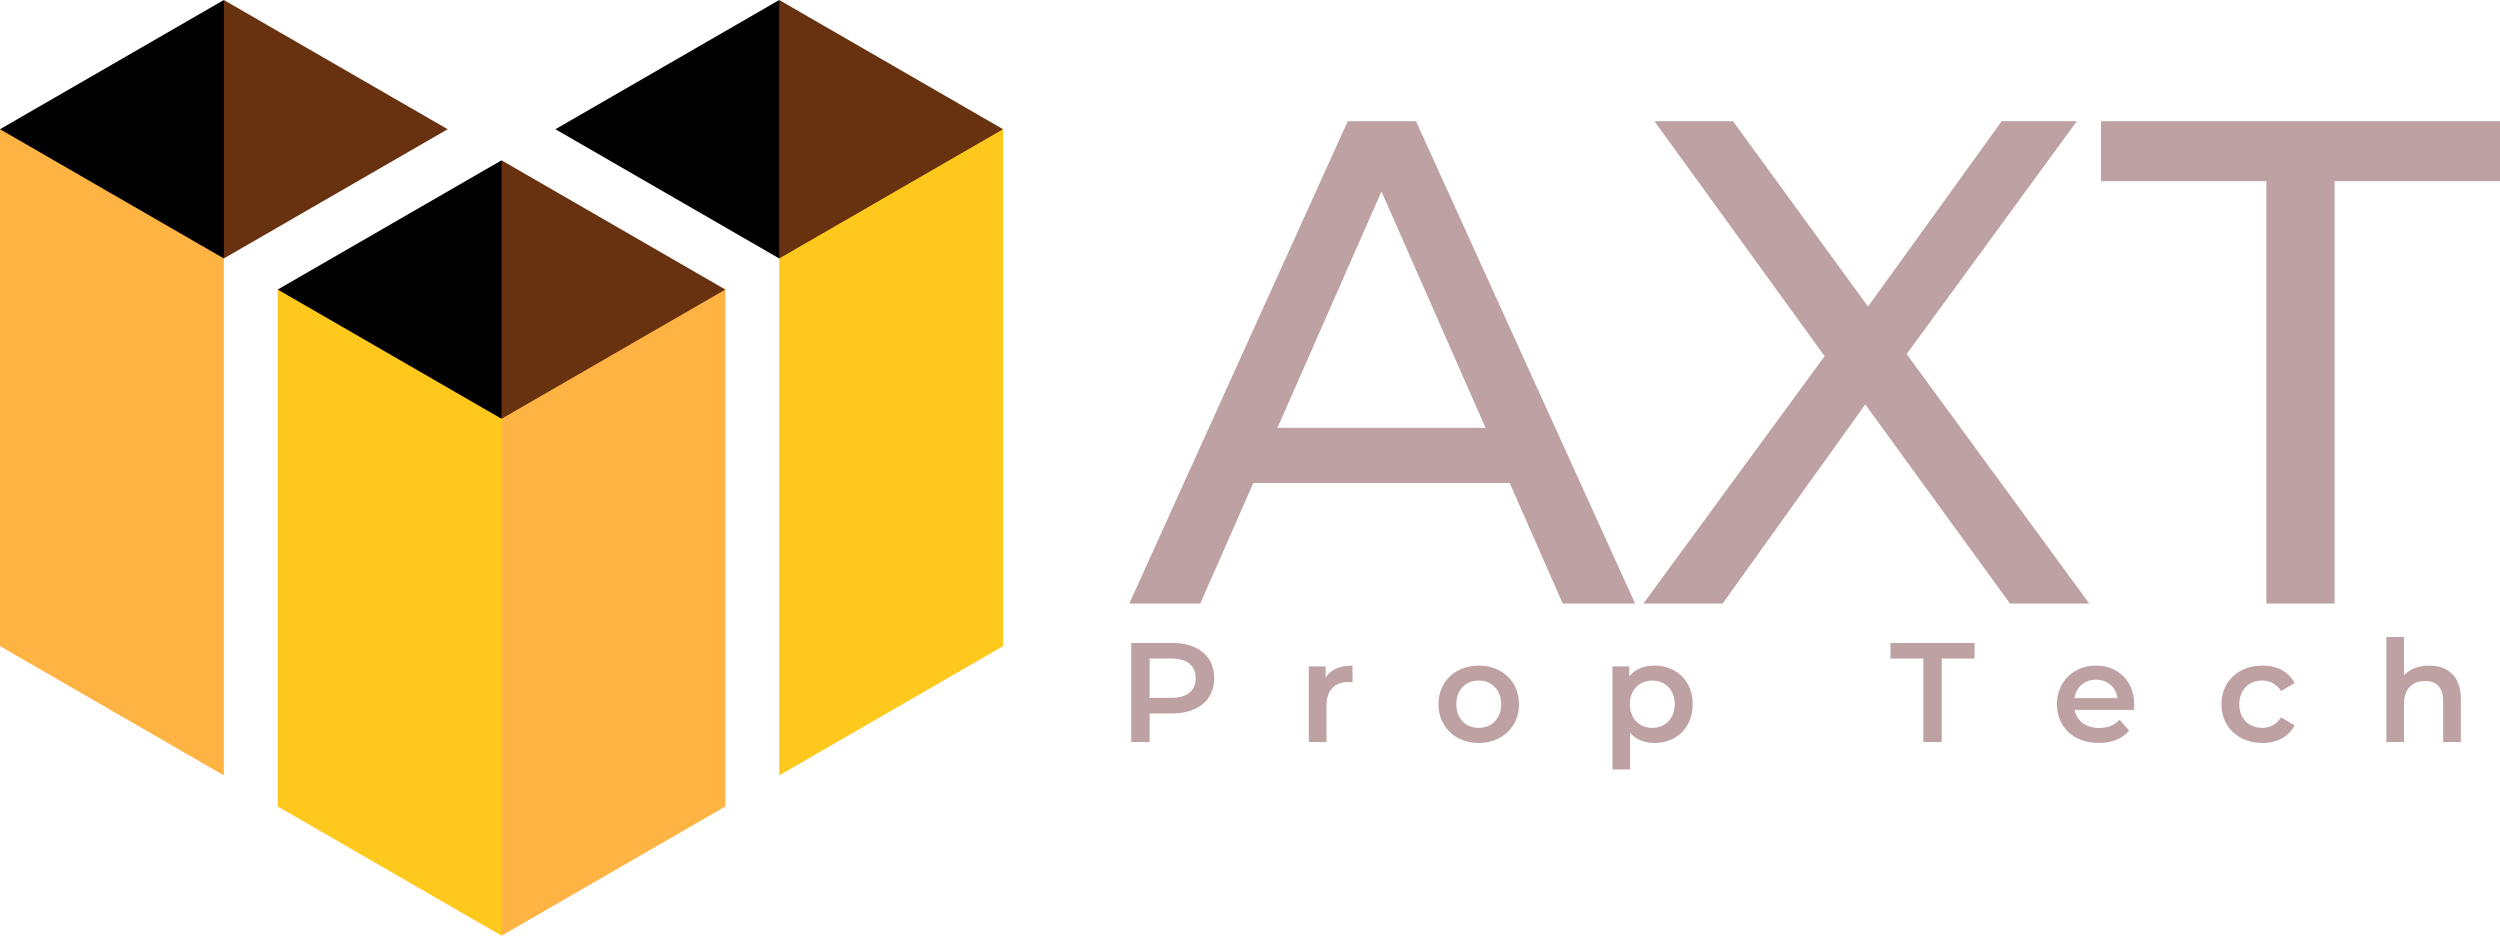
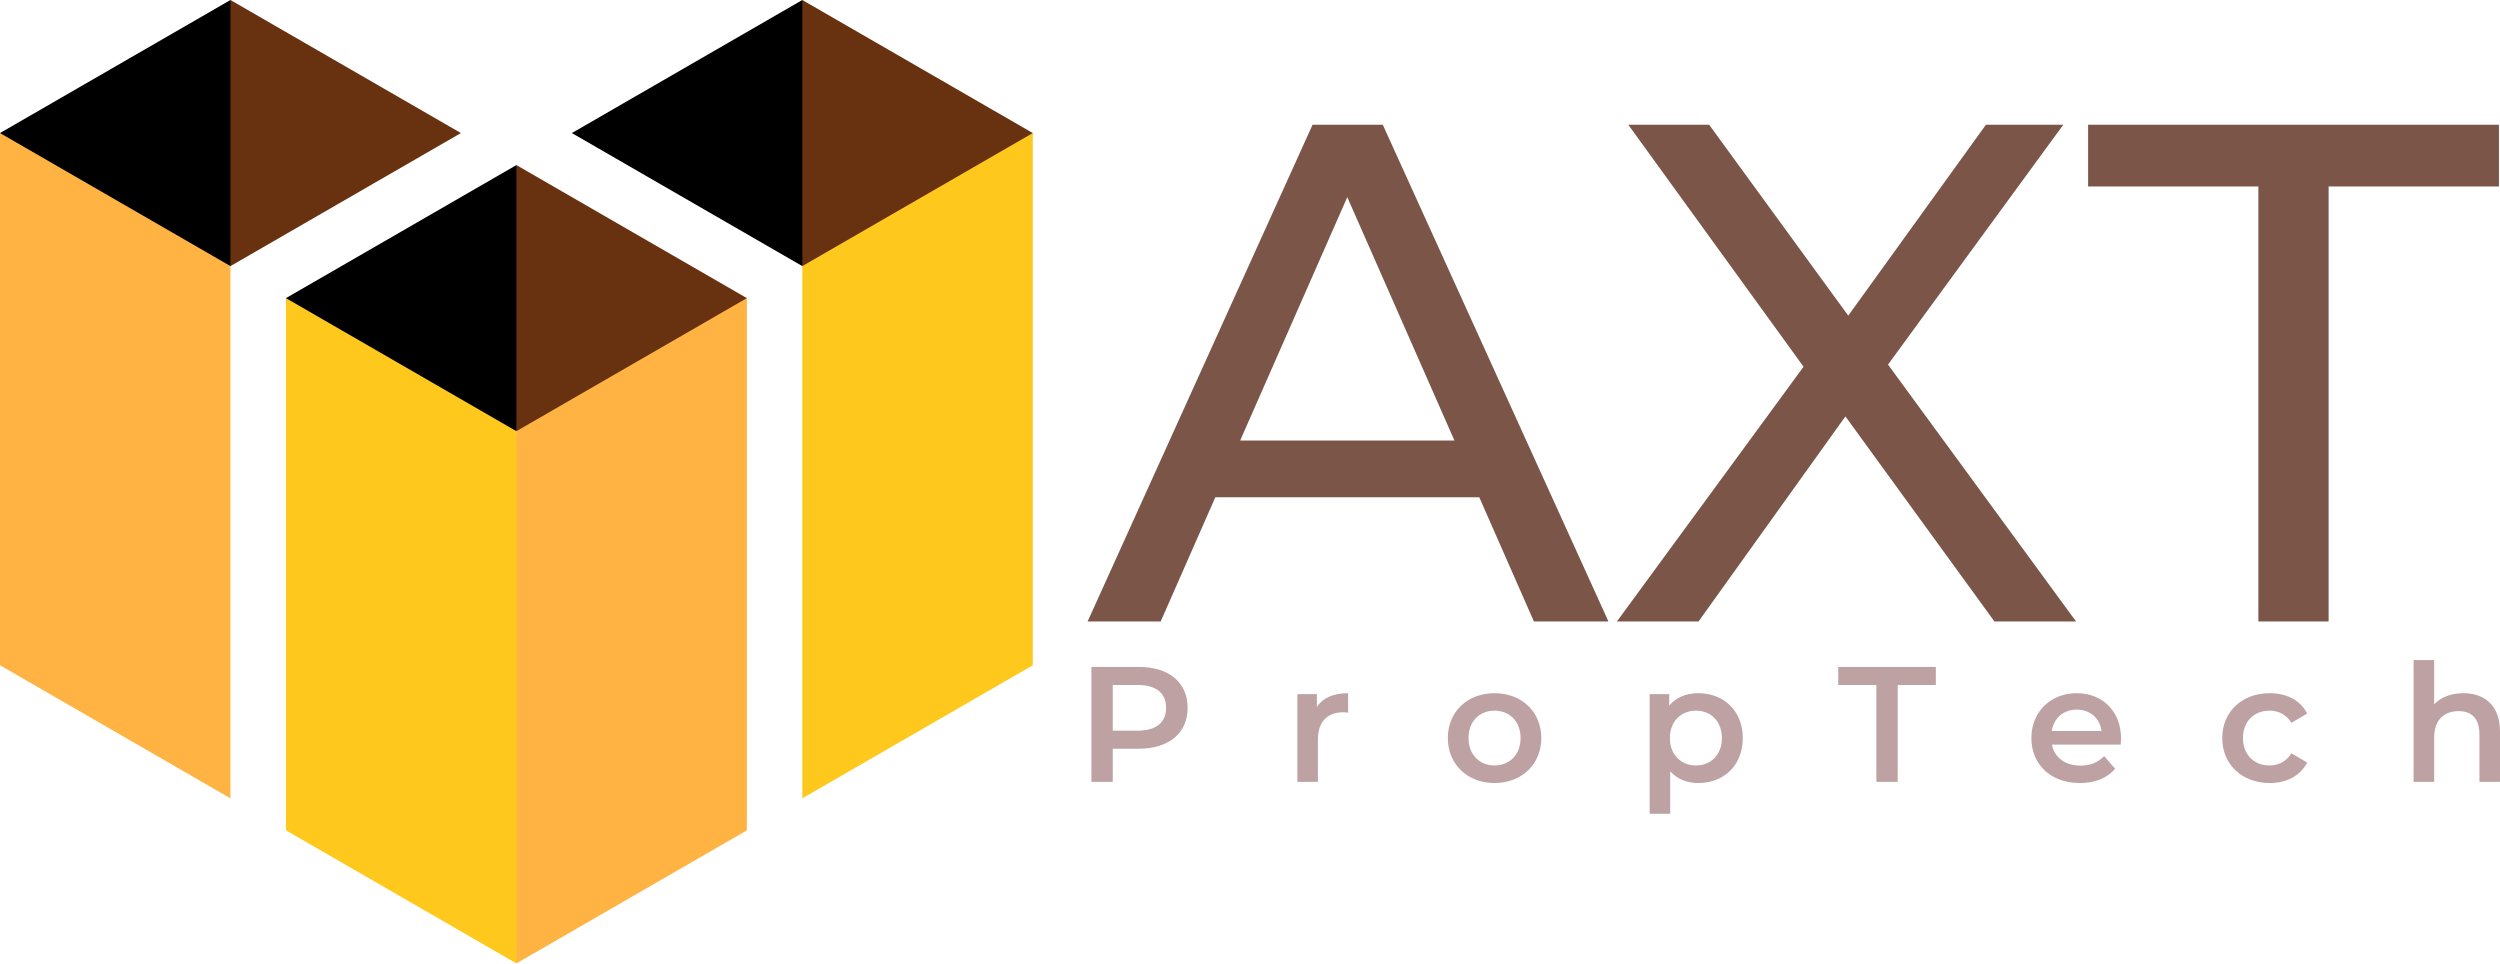
- <svg xmlns="http://www.w3.org/2000/svg" xml:space="preserve" viewBox="509.307 302.138 479.693 179.537" y="0px" x="0px" id="final_svg" version="1.1" width="479.693" height="179.537">
-   <defs id="defs28">
-               
-           </defs>
-   <style id="style2" type="text/css">.st0{fill:#D70CF2;}	.st1{fill:#56048C;}	.st2{fill:#0597F2;}</style>
-   <g transform="matrix(0.611,0,0,0.611,509.3074,302.1378)" id="color_index_2" style="opacity:1;fill:#ffc81d">
-     <path id="path6" d="M 157.504,293.841 87.213,253.259 V 90.93 c 11.444,2.688 27.841,8.022 44.97,19.262 10.847,7.117 19.177,14.758 25.321,21.321 3.078,22.193 5.287,47.392 5.571,75.104 0.336,32.637 -2.071,61.974 -5.571,87.224 z M 244.709,243.492 315,202.91 V 40.582 c -10.211,1.836 -26.276,6.071 -43.143,16.811 -12.508,7.964 -21.346,16.887 -27.148,23.771 0,54.109 0,108.219 0,162.328 z" />
+ <svg xmlns="http://www.w3.org/2000/svg" version="1.1" id="final_svg" x="0px" y="0px" viewBox="487.874 302.138 465.89 179.537" style="enable-background:new 0 0 315 293.841;" xml:space="preserve">
+   <style type="text/css">.st0{fill:#D70CF2;}	.st1{fill:#56048C;}	.st2{fill:#0597F2;}</style>
+   <g id="color_index_2" fill="#ffc81d" transform="translate(487.8736, 302.1378) scale(0.611)" opacity="1">
+     <path d="M157.504,293.841l-70.291-40.582V90.93c11.444,2.688,27.841,8.022,44.97,19.262  c10.847,7.117,19.177,14.758,25.321,21.321c3.078,22.193,5.287,47.392,5.571,75.104  C163.411,239.254,161.004,268.591,157.504,293.841z M244.709,243.492L315,202.91V40.582c-10.211,1.836-26.276,6.071-43.143,16.811  c-12.508,7.964-21.346,16.887-27.148,23.771C244.709,135.273,244.709,189.383,244.709,243.492z" />
  </g>
-   <g transform="matrix(0.611,0,0,0.611,509.3074,302.1378)" id="color_index_1" style="opacity:1;fill:#ffb343">
-     <path id="path9" d="m 157.504,131.513 c 4.862,-6.858 14.109,-18.027 29.211,-27.108 16.704,-10.045 32.48,-12.669 41.08,-13.474 0,54.109 0,108.219 0,162.328 l -70.291,40.582 z M 70.29,81.164 C 65.585,74.356 56.49,63.087 41.429,53.965 24.519,43.724 8.485,41.274 0.001,40.582 c 0,54.109 0,108.219 0,162.328 l 70.289,40.582 z" />
+   <g id="color_index_1" fill="#ffb343" transform="translate(487.8736, 302.1378) scale(0.611)" opacity="1">
+     <path d="M157.504,131.513c4.862-6.858,14.109-18.027,29.211-27.108c16.704-10.045,32.48-12.669,41.08-13.474  c0,54.109,0,108.219,0,162.328l-70.291,40.582V131.513z M70.29,81.164c-4.705-6.808-13.8-18.077-28.861-27.199  C24.519,43.724,8.485,41.274,0.001,40.582c0,54.109,0,108.219,0,162.328l70.289,40.582V81.164z" />
  </g>
-   <g transform="matrix(0.611,0,0,0.611,509.3074,302.1378)" id="color_index_0" style="opacity:1;fill:#683210">
-     <path id="path12" d="m 157.504,50.348 70.291,40.582 -70.291,40.582 c -2.994,-9.216 -6.248,-22.688 -6.425,-39.169 -0.191,-17.873 3.306,-32.396 6.425,-41.995 z M 70.29,81.164 140.581,40.582 70.29,0 c -3.347,9.485 -7.391,24.657 -6.931,43.549 0.388,15.924 3.839,28.86 6.931,37.615 z m 174.419,0 L 315,40.582 244.709,0 c -3.644,8.718 -8.883,24.501 -8.104,44.645 0.616,15.913 4.755,28.527 8.104,36.519 z" />
+   <g id="color_index_0" fill="#683210" transform="translate(487.8736, 302.1378) scale(0.611)" opacity="1">
+     <path d="M157.504,50.348l70.291,40.582l-70.291,40.582c-2.994-9.216-6.248-22.688-6.425-39.169  C150.888,74.47,154.385,59.947,157.504,50.348z M70.29,81.164l70.291-40.582L70.29,0c-3.347,9.485-7.391,24.657-6.931,43.549  C63.747,59.473,67.198,72.409,70.29,81.164z M244.709,81.164L315,40.582L244.709,0c-3.644,8.718-8.883,24.501-8.104,44.645  C237.221,60.558,241.36,73.172,244.709,81.164z" />
  </g>
-   <path d="m 605.542,382.492 -42.948,-24.796 42.948,-24.796 z m -53.287,-80.354 -42.948,24.796 42.948,24.796 z m 106.569,0 -42.948,24.796 42.948,24.796 z" id="path15" style="stroke-width:0.611" />
-   <g transform="translate(726.1204,289.9484)" id="text_group" style="opacity:1;fill:#bea1a2;fill-opacity:1">
-     <path id="path19" d="M -0.13,128 41.79,35.44 H 54.88 L 96.93,128 H 83.04 L 72.86,104.86 H 23.67 L 13.49,128 Z M 48.26,48.93 28.3,94.28 H 68.23 Z M 113.72,128 H 98.51 L 133.29,80.53 100.63,35.44 h 15.07 l 25.92,35.57 25.65,-35.57 h 14.42 L 149.03,80.13 184.07,128 H 168.86 L 141.09,89.79 Z m 72.6,-81.06 v -11.5 h 76.56 v 11.5 H 231.14 V 128 H 218.05 V 46.94 Z" style="fill:#bea1a2;fill-opacity:1" />
+   <g transform="translate(487.8736, 302.1378) scale(0.611)" opacity="1">
+     <path d="M157.504,131.512L87.213,90.93l70.291-40.582V131.512z M70.291,0L0,40.582l70.291,40.582V0z M244.709,0l-70.291,40.582  l70.291,40.582V0z" />
  </g>
-   <g transform="translate(723.8172,418.2193)" id="tagline_group" style="opacity:1;fill:#bea1a2">
-     <path id="path22" d="m 6.08,26.29 v -5.48 h 4.3 c 4.99,0 8.09,-2.58 8.09,-6.77 0,-4.21 -3.1,-6.76 -8.09,-6.76 H 2.55 v 19.01 z m 0,-16.02 h 4.13 c 3.1,0 4.7,1.38 4.7,3.77 0,2.39 -1.6,3.78 -4.7,3.78 H 6.08 Z m 33.77,3.64 v -2.12 h -3.23 v 14.5 h 3.39 v -7.03 c 0,-2.96 1.63,-4.48 4.21,-4.48 0.25,0 0.49,0.02 0.79,0.08 v -3.23 c -2.42,0 -4.18,0.76 -5.16,2.28 z m 29.36,12.57 c 4.51,0 7.74,-3.09 7.74,-7.44 0,-4.34 -3.23,-7.41 -7.74,-7.41 -4.45,0 -7.71,3.07 -7.71,7.41 0,4.35 3.26,7.44 7.71,7.44 z m 0,-2.9 c -2.44,0 -4.29,-1.77 -4.29,-4.54 0,-2.77 1.85,-4.54 4.29,-4.54 2.47,0 4.32,1.77 4.32,4.54 0,2.77 -1.85,4.54 -4.32,4.54 z m 33.71,-11.95 c -1.98,0 -3.67,0.67 -4.81,2.06 v -1.9 h -3.23 v 19.77 h 3.39 v -7.03 c 1.17,1.33 2.8,1.95 4.65,1.95 4.24,0 7.36,-2.93 7.36,-7.44 0,-4.48 -3.12,-7.41 -7.36,-7.41 z m -0.38,11.95 c -2.45,0 -4.32,-1.77 -4.32,-4.54 0,-2.77 1.87,-4.54 4.32,-4.54 2.44,0 4.29,1.77 4.29,4.54 0,2.77 -1.85,4.54 -4.29,4.54 z m 45.69,-13.31 h 6.3 v 16.02 h 3.53 V 10.27 h 6.3 V 7.28 H 148.23 Z M 195,19.12 c 0,-4.53 -3.1,-7.49 -7.33,-7.49 -4.32,0 -7.5,3.09 -7.5,7.41 0,4.32 3.15,7.44 8.01,7.44 2.5,0 4.54,-0.81 5.84,-2.36 l -1.82,-2.09 c -1.03,1.06 -2.31,1.57 -3.94,1.57 -2.52,0 -4.29,-1.35 -4.69,-3.47 h 11.38 C 194.97,19.8 195,19.39 195,19.12 Z m -7.33,-4.78 c 2.22,0 3.83,1.44 4.1,3.53 h -8.23 c 0.32,-2.12 1.93,-3.53 4.13,-3.53 z m 31.91,12.14 c 2.83,0 5.08,-1.22 6.2,-3.39 l -2.61,-1.52 c -0.87,1.38 -2.17,2.01 -3.61,2.01 -2.5,0 -4.4,-1.71 -4.4,-4.54 0,-2.8 1.9,-4.54 4.4,-4.54 1.44,0 2.74,0.63 3.61,2.01 l 2.61,-1.52 c -1.12,-2.2 -3.37,-3.36 -6.2,-3.36 -4.59,0 -7.85,3.07 -7.85,7.41 0,4.35 3.26,7.44 7.85,7.44 z m 23.8,-0.19 h 3.39 v -7.33 c 0,-2.91 1.63,-4.37 4.05,-4.37 2.17,0 3.45,1.25 3.45,3.83 v 7.87 h 3.4 v -8.31 c 0,-4.37 -2.58,-6.35 -6.06,-6.35 -2.01,0 -3.72,0.65 -4.84,1.84 V 6.14 h -3.39 z" />
+   <g fill="#7b5648" id="text_group" transform="translate(690.6866, 289.9485)" opacity="1.0">
+     <path d="M-0.13 128.00L41.79 35.44L54.88 35.44L96.93 128.00L83.04 128.00L72.86 104.86L23.67 104.86L13.49 128.00L-0.13 128.00ZM48.26 48.93L28.30 94.28L68.23 94.28L48.26 48.93ZM113.72 128.00L98.51 128.00L133.29 80.53L100.63 35.44L115.70 35.44L141.62 71.01L167.27 35.44L181.69 35.44L149.03 80.13L184.07 128.00L168.86 128.00L141.09 89.79L113.72 128.00ZM186.32 46.94L186.32 35.44L262.88 35.44L262.88 46.94L231.14 46.94L231.14 128.00L218.05 128.00L218.05 46.94L186.32 46.94Z" />
+   </g>
+   <g fill="#bea1a2" id="tagline_group" transform="translate(688.3834, 418.2193)" opacity="1.0">
+     <path d="M6.86 29.63L6.86 23.45L11.69 23.45C17.32 23.45 20.81 20.54 20.81 15.82C20.81 11.08 17.32 8.20 11.69 8.20L2.88 8.20L2.88 29.63ZM6.86 11.57L11.51 11.57C15.00 11.57 16.80 13.13 16.80 15.82C16.80 18.52 15.00 20.08 11.51 20.08L6.86 20.08ZM44.90 15.67L44.90 13.28L41.26 13.28L41.26 29.63L45.09 29.63L45.09 21.70C45.09 18.37 46.92 16.65 49.83 16.65C50.11 16.65 50.38 16.68 50.72 16.74L50.72 13.10C47.99 13.10 46.01 13.96 44.90 15.67ZM77.99 29.84C83.07 29.84 86.72 26.35 86.72 21.46C86.72 16.56 83.07 13.10 77.99 13.10C72.97 13.10 69.30 16.56 69.30 21.46C69.30 26.35 72.97 29.84 77.99 29.84ZM77.99 26.57C75.24 26.57 73.16 24.58 73.16 21.46C73.16 18.33 75.24 16.35 77.99 16.35C80.78 16.35 82.86 18.33 82.86 21.46C82.86 24.58 80.78 26.57 77.99 26.57ZM115.98 13.10C113.74 13.10 111.85 13.87 110.56 15.43L110.56 13.28L106.92 13.28L106.92 35.57L110.74 35.57L110.74 27.64C112.06 29.14 113.90 29.84 115.98 29.84C120.75 29.84 124.27 26.54 124.27 21.46C124.27 16.41 120.75 13.10 115.98 13.10ZM115.55 26.57C112.79 26.57 110.68 24.58 110.68 21.46C110.68 18.33 112.79 16.35 115.55 16.35C118.30 16.35 120.38 18.33 120.38 21.46C120.38 24.58 118.30 26.57 115.55 26.57ZM142.06 11.57L149.16 11.57L149.16 29.63L153.14 29.63L153.14 11.57L160.24 11.57L160.24 8.20L142.06 8.20ZM194.76 21.55C194.76 16.44 191.28 13.10 186.50 13.10C181.63 13.10 178.05 16.59 178.05 21.46C178.05 26.32 181.60 29.84 187.08 29.84C189.90 29.84 192.19 28.93 193.66 27.18L191.61 24.82C190.45 26.02 189.01 26.60 187.17 26.60C184.33 26.60 182.34 25.07 181.88 22.68L194.70 22.68C194.73 22.31 194.76 21.85 194.76 21.55ZM186.50 16.16C189.01 16.16 190.82 17.78 191.12 20.14L181.85 20.14C182.22 17.75 184.02 16.16 186.50 16.16ZM222.47 29.84C225.65 29.84 228.19 28.47 229.44 26.02L226.51 24.30C225.53 25.86 224.06 26.57 222.44 26.57C219.62 26.57 217.48 24.64 217.48 21.46C217.48 18.30 219.62 16.35 222.44 16.35C224.06 16.35 225.53 17.05 226.51 18.61L229.44 16.90C228.19 14.42 225.65 13.10 222.47 13.10C217.29 13.10 213.62 16.56 213.62 21.46C213.62 26.35 217.29 29.84 222.47 29.84ZM249.28 29.63L253.11 29.63L253.11 21.37C253.11 18.09 254.94 16.44 257.67 16.44C260.11 16.44 261.55 17.85 261.55 20.75L261.55 29.63L265.38 29.63L265.38 20.26C265.38 15.34 262.47 13.10 258.55 13.10C256.29 13.10 254.36 13.84 253.11 15.18L253.11 6.92L249.28 6.92Z" />
  </g>
</svg>
